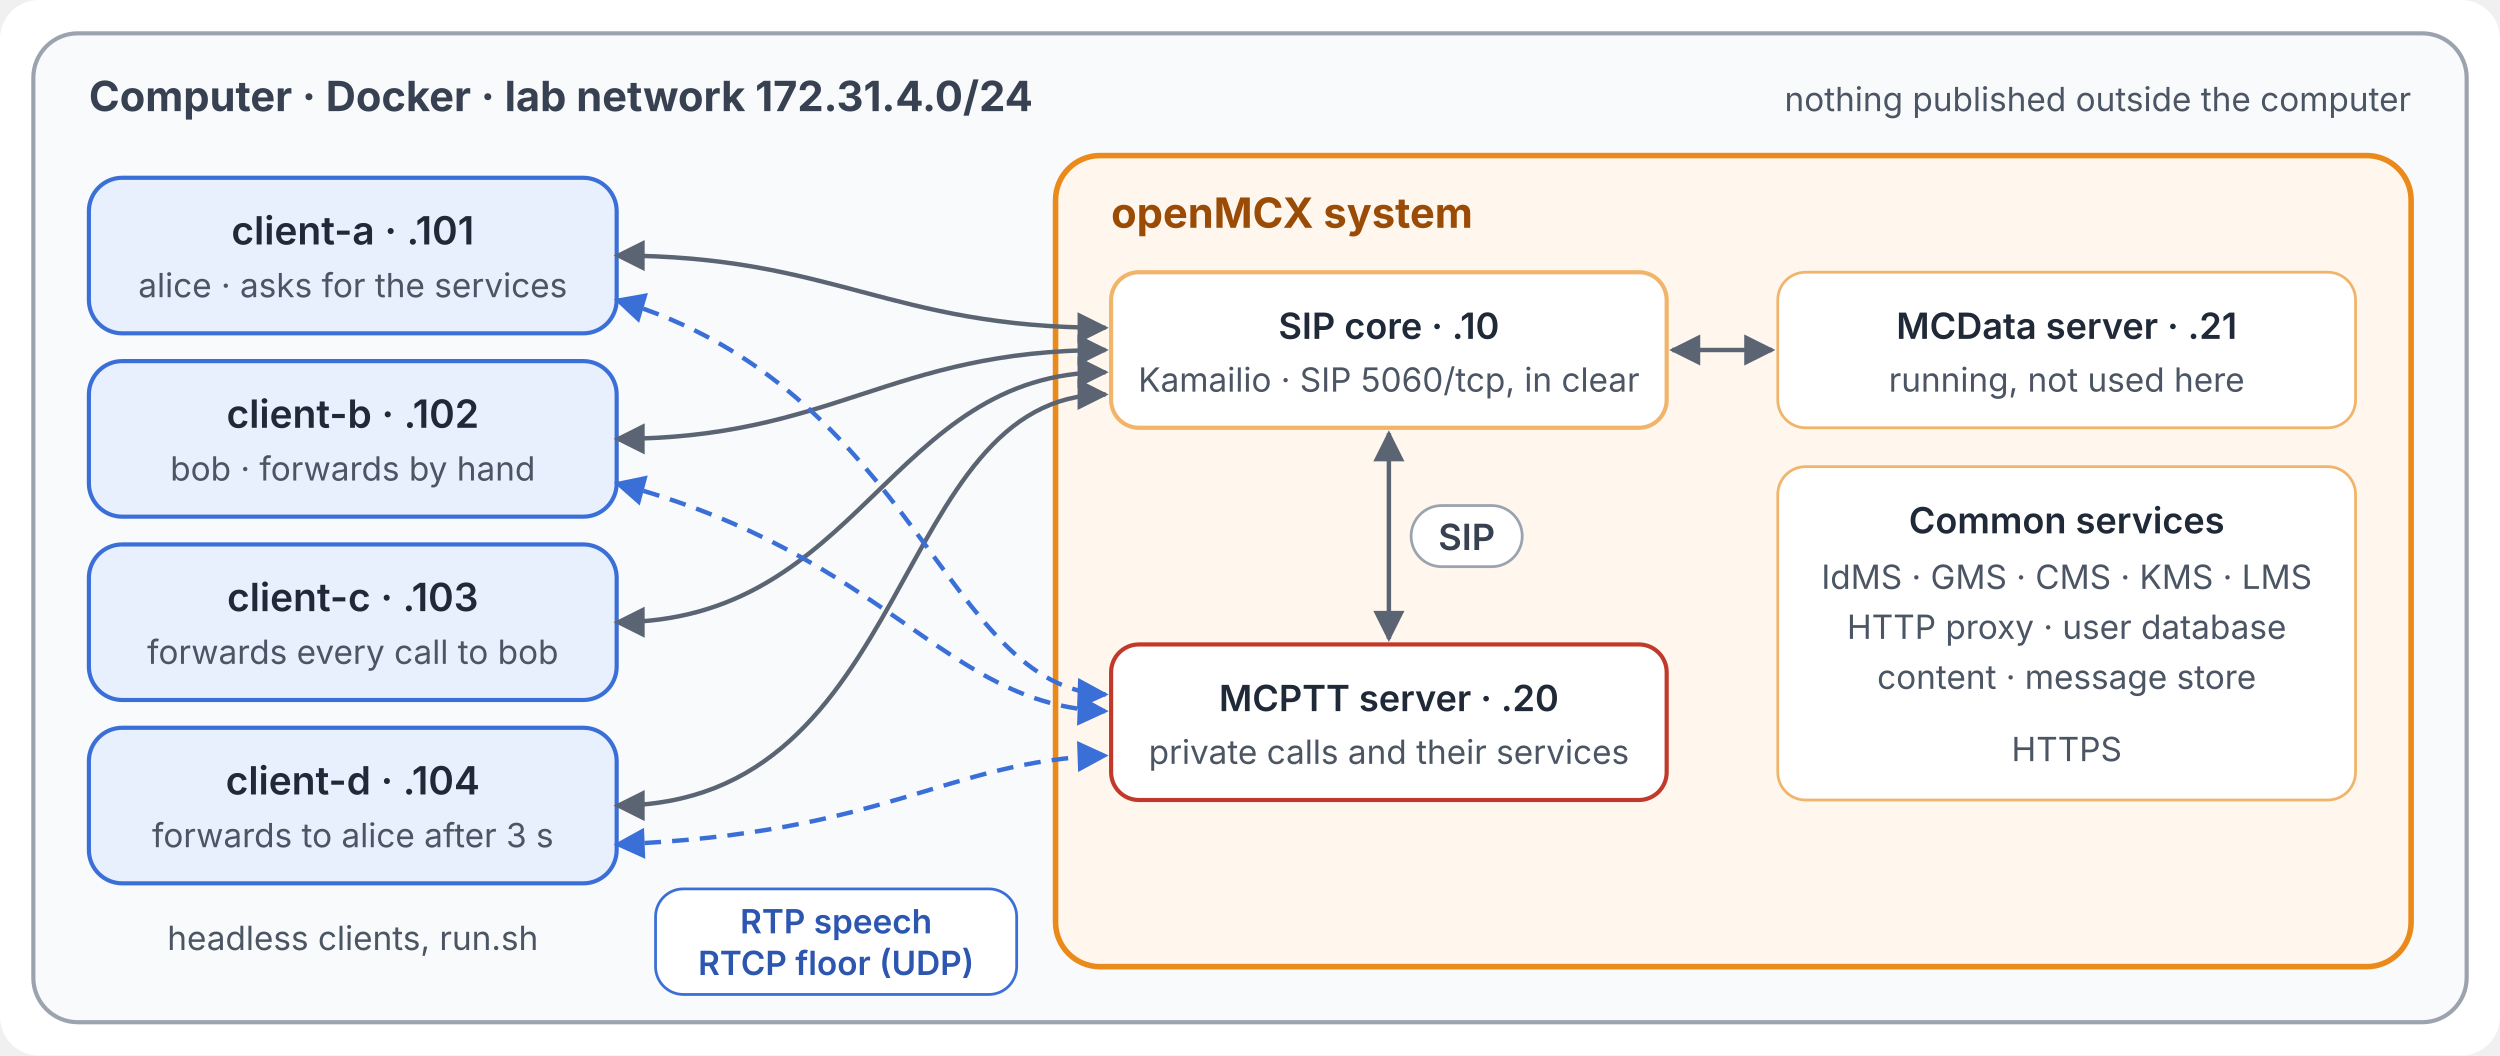
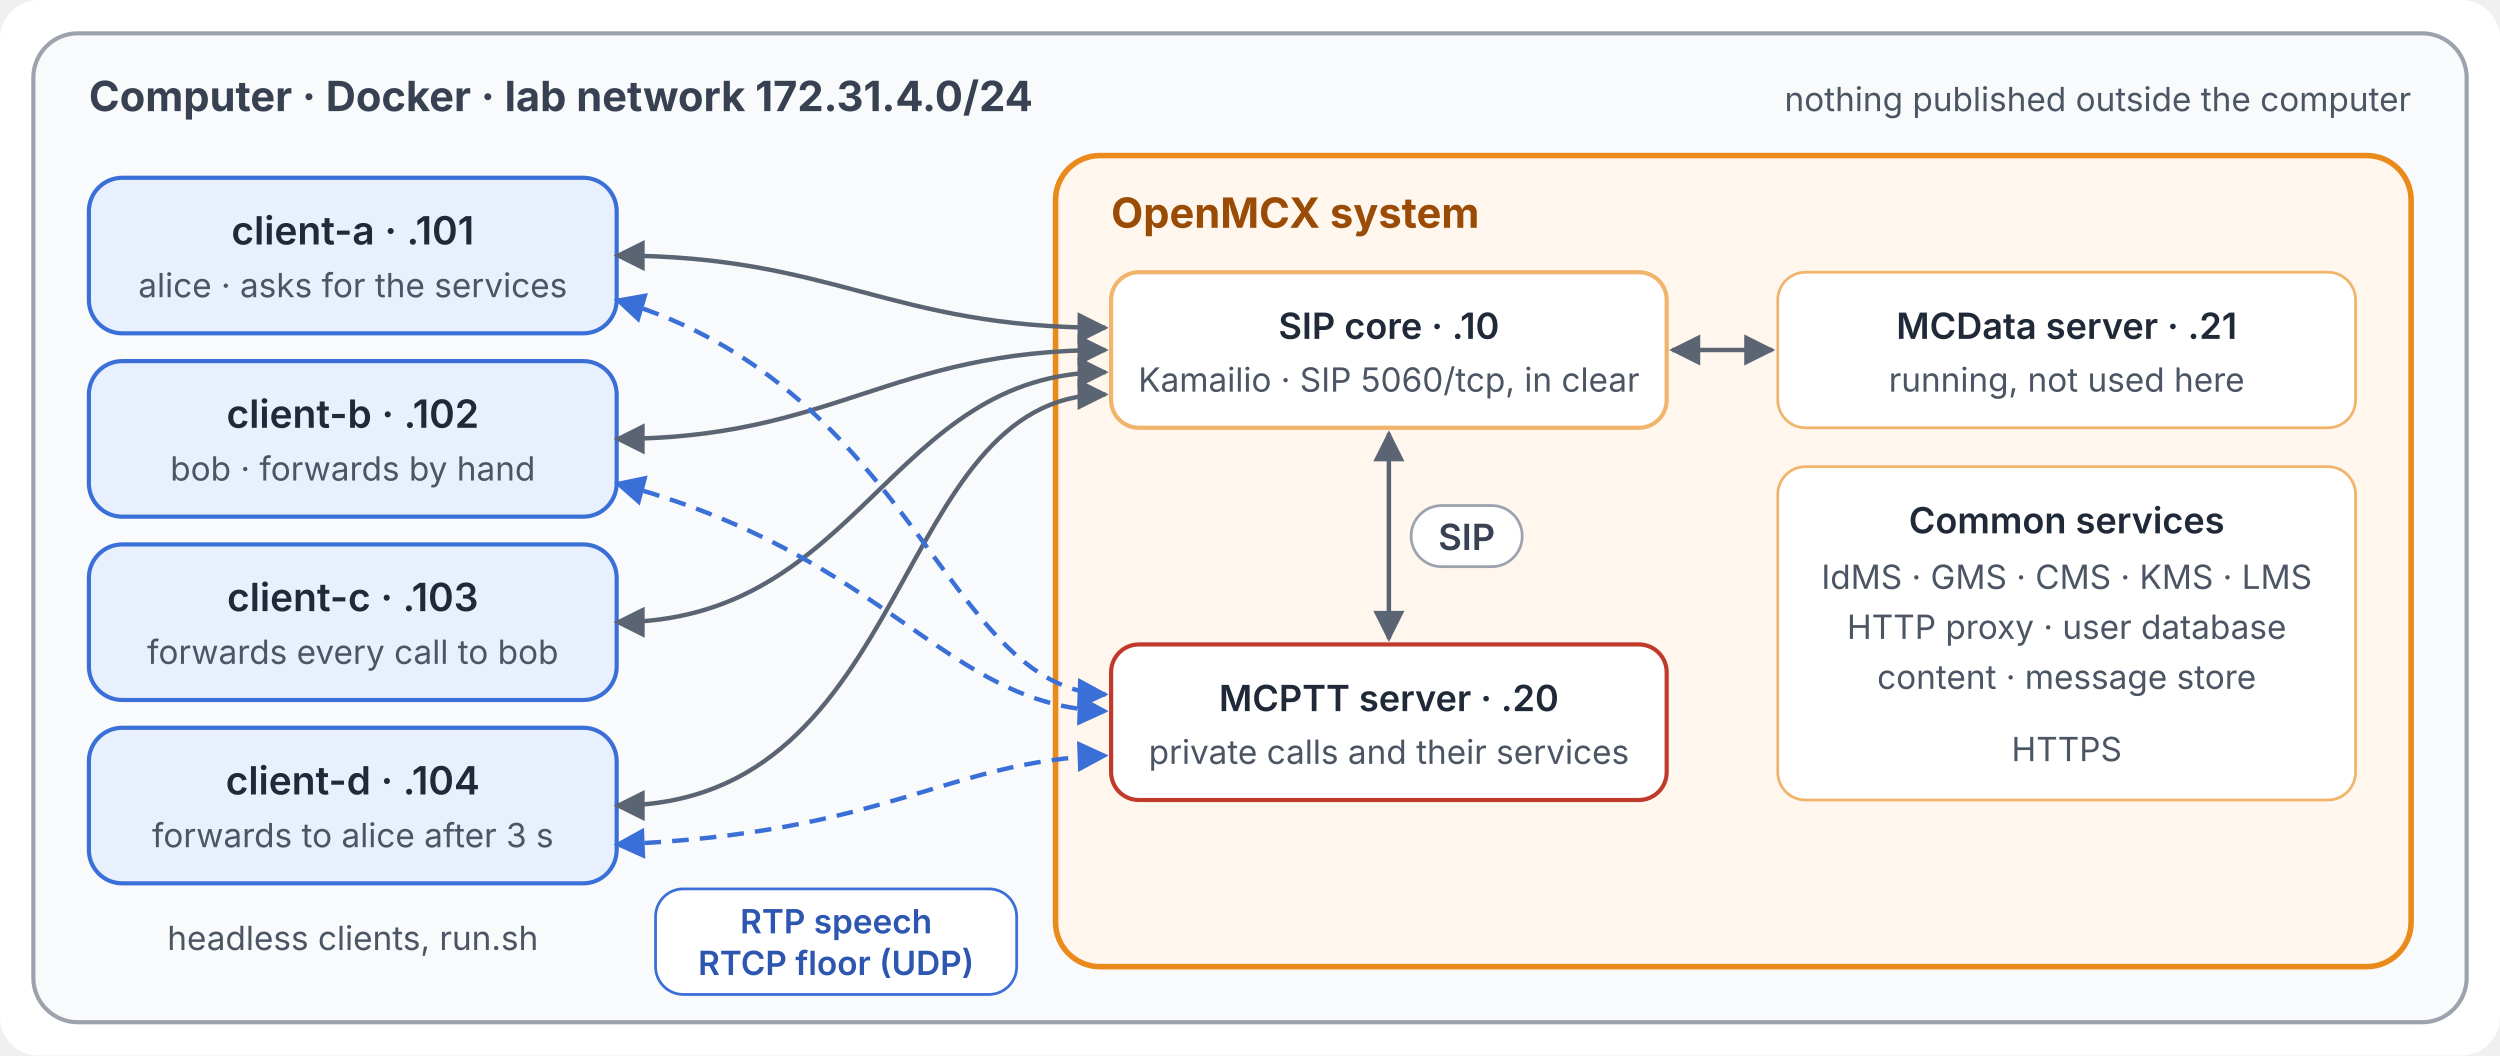
<svg xmlns="http://www.w3.org/2000/svg" width="900" height="380" viewBox="0 0 900 380" font-family="Inter, 'Segoe UI', Helvetica, Arial, sans-serif">
  <defs>
    <marker id="arrow" viewBox="0 0 10 10" refX="9" refY="5" markerWidth="7" markerHeight="7" orient="auto-start-reverse">
      <path d="M0,0 L10,5 L0,10 z" fill="#5b6472" />
    </marker>
    <marker id="arrow-blue" viewBox="0 0 10 10" refX="9" refY="5" markerWidth="7" markerHeight="7" orient="auto-start-reverse">
      <path d="M0,0 L10,5 L0,10 z" fill="#3b6fd8" />
    </marker>
  </defs>
  <rect width="900" height="380" rx="14" fill="#ffffff" />
  <rect x="12" y="12" width="876" height="356" rx="16" fill="#f9fafb" stroke="#9ca3af" stroke-width="1.5" />
  <text x="32" y="40" font-size="15" font-weight="700" fill="#374151">Computer · Docker · lab network 172.31.4.0/24</text>
  <text x="868" y="40" text-anchor="end" font-size="12" fill="#4b5563">nothing published outside the computer</text>
  <g font-size="14" fill="#1f2937">
    <rect x="32" y="64" width="190" height="56" rx="12" fill="#e8f0fe" stroke="#3b6fd8" stroke-width="1.5" />
    <text x="127" y="88" text-anchor="middle" font-weight="600">client-a · .101</text>
    <text x="127" y="107" text-anchor="middle" font-size="12" fill="#4b5563">alice · asks for the services</text>
    <rect x="32" y="130" width="190" height="56" rx="12" fill="#e8f0fe" stroke="#3b6fd8" stroke-width="1.5" />
    <text x="127" y="154" text-anchor="middle" font-weight="600">client-b · .102</text>
    <text x="127" y="173" text-anchor="middle" font-size="12" fill="#4b5563">bob · forwards by hand</text>
    <rect x="32" y="196" width="190" height="56" rx="12" fill="#e8f0fe" stroke="#3b6fd8" stroke-width="1.5" />
    <text x="127" y="220" text-anchor="middle" font-weight="600">client-c · .103</text>
    <text x="127" y="239" text-anchor="middle" font-size="12" fill="#4b5563">forwards every call to bob</text>
    <rect x="32" y="262" width="190" height="56" rx="12" fill="#e8f0fe" stroke="#3b6fd8" stroke-width="1.5" />
    <text x="127" y="286" text-anchor="middle" font-weight="600">client-d · .104</text>
    <text x="127" y="305" text-anchor="middle" font-size="12" fill="#4b5563">forwards to alice after 3 s</text>
  </g>
  <text x="127" y="342" text-anchor="middle" font-size="12" fill="#4b5563">headless clients, run.sh</text>
  <rect x="380" y="56" width="488" height="292" rx="16" fill="#fff7ed" stroke="#ea8a1a" stroke-width="2" />
-   <text x="400" y="82" font-size="15" font-weight="700" fill="#9a4b05">openMCX system</text>
+   <text x="400" y="82" font-size="15" font-weight="700" fill="#9a4b05">OpenMCX system</text>
  <g font-size="13" fill="#1f2937">
    <rect x="400" y="98" width="200" height="56" rx="10" fill="#ffffff" stroke="#f0b46b" stroke-width="1.5" />
    <text x="500" y="122" text-anchor="middle" font-weight="600">SIP core · .10</text>
    <text x="500" y="141" text-anchor="middle" font-size="12" fill="#4b5563">Kamailio · SIP 5060/tcp, in clear</text>
    <rect x="400" y="232" width="200" height="56" rx="10" fill="#ffffff" stroke="#c0392b" stroke-width="1.5" />
    <text x="500" y="256" text-anchor="middle" font-weight="600">MCPTT server · .20</text>
    <text x="500" y="275" text-anchor="middle" font-size="12" fill="#4b5563">private calls and their services</text>
    <rect x="640" y="98" width="208" height="56" rx="10" fill="#ffffff" stroke="#f0b46b" />
    <text x="744" y="122" text-anchor="middle" font-weight="600">MCData server · .21</text>
    <text x="744" y="141" text-anchor="middle" font-size="12" fill="#4b5563">running, not used here</text>
    <rect x="640" y="168" width="208" height="120" rx="10" fill="#ffffff" stroke="#f0b46b" />
    <text x="744" y="192" text-anchor="middle" font-weight="600">Common services</text>
    <text x="744" y="212" text-anchor="middle" font-size="12" fill="#4b5563">IdMS · GMS · CMS · KMS · LMS</text>
    <text x="744" y="230" text-anchor="middle" font-size="12" fill="#4b5563">HTTP proxy · user database</text>
    <text x="744" y="248" text-anchor="middle" font-size="12" fill="#4b5563">content · message store</text>
    <text x="744" y="274" text-anchor="middle" font-size="12" fill="#4b5563">HTTPS</text>
  </g>
  <g stroke="#5b6472" stroke-width="1.6" fill="none">
    <path d="M222,92 C300,92 320,118 398,118" marker-end="url(#arrow)" marker-start="url(#arrow)" />
    <path d="M222,158 C300,158 320,126 398,126" marker-end="url(#arrow)" marker-start="url(#arrow)" />
    <path d="M222,224 C310,224 320,134 398,134" marker-end="url(#arrow)" marker-start="url(#arrow)" />
    <path d="M222,290 C330,290 320,142 398,142" marker-end="url(#arrow)" marker-start="url(#arrow)" />
    <path d="M500,156 L500,230" marker-end="url(#arrow)" marker-start="url(#arrow)" />
    <path d="M602,126 L638,126" marker-end="url(#arrow)" marker-start="url(#arrow)" />
  </g>
  <rect x="508" y="182" width="40" height="22" rx="11" fill="#ffffff" stroke="#9ca3af" />
  <text x="528" y="198" text-anchor="middle" font-size="13" font-weight="600" fill="#374151">SIP</text>
  <g stroke="#3b6fd8" stroke-width="1.6" fill="none" stroke-dasharray="6 4">
    <path d="M222,108 C330,140 340,248 398,250" marker-end="url(#arrow-blue)" marker-start="url(#arrow-blue)" />
    <path d="M222,174 C320,200 340,254 398,256" marker-end="url(#arrow-blue)" marker-start="url(#arrow-blue)" />
    <path d="M222,304 C320,300 340,274 398,272" marker-end="url(#arrow-blue)" marker-start="url(#arrow-blue)" />
  </g>
  <rect x="236" y="320" width="130" height="38" rx="10" fill="#ffffff" stroke="#3b6fd8" />
  <text x="301" y="336" text-anchor="middle" font-size="12" font-weight="600" fill="#2c56b0">RTP speech</text>
  <text x="301" y="351" text-anchor="middle" font-size="12" font-weight="600" fill="#2c56b0">RTCP floor (UDP)</text>
</svg>
